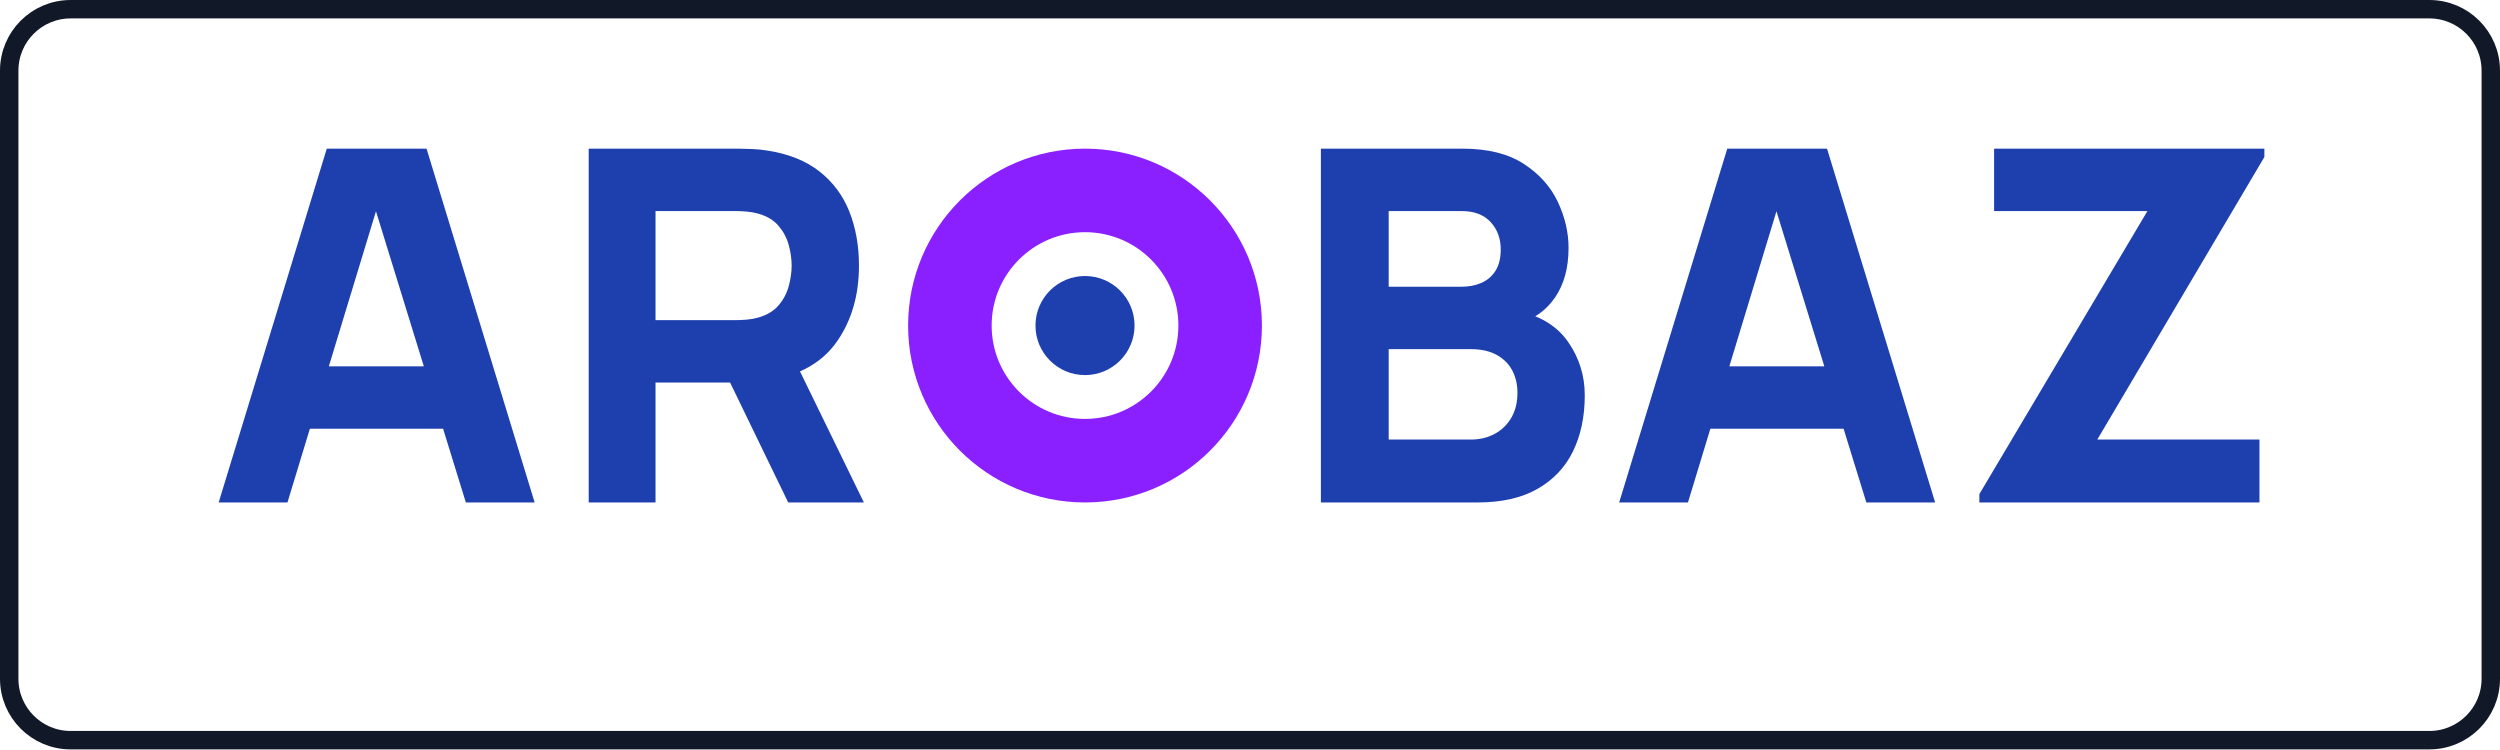
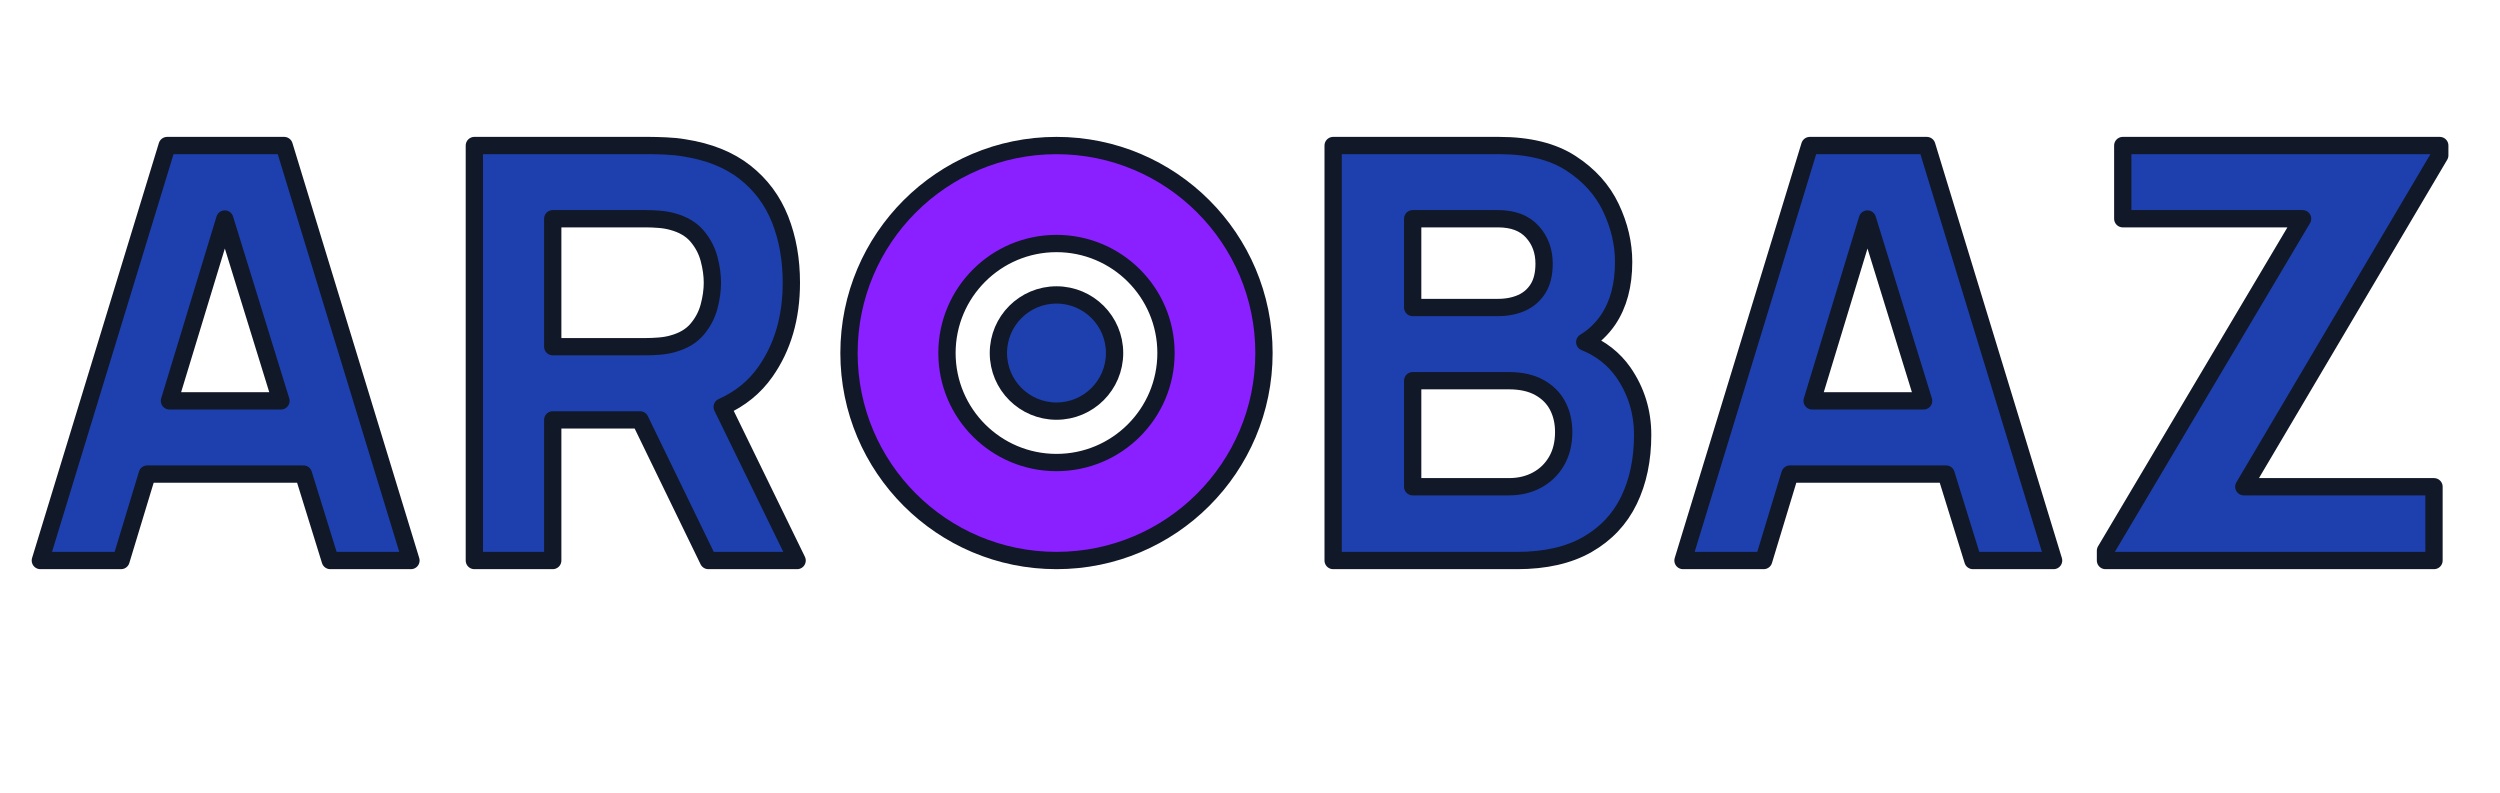
- <svg xmlns="http://www.w3.org/2000/svg" viewBox="0 0 407 122">
-   <rect x="1.5" y="1.5" width="404" height="119" rx="10" fill="none" stroke="#111827" stroke-width="3" />
-   <g transform="translate(34,4)">
-     <path d="M1.6 77.8 19.2 20.2H35.44L53.04 77.8H41.84L26.16 27H28.24L12.8 77.8ZM12.16 65.8V55.64H42.56V65.8Z" fill="#1E40AF" />
-     <path d="M61.84 77.8V20.2H86.16Q87.0 20.2 88.42 20.26Q89.84 20.32 90.96 20.52Q96.12 21.32 99.42 23.92Q102.72 26.52 104.28 30.46Q105.84 34.4 105.84 39.24Q105.84 46.48 102.24 51.62Q98.64 56.76 90.96 57.96L86.16 58.28H72.72V77.8ZM94.32 77.8 82.96 54.36 94.16 52.2 106.64 77.8ZM72.72 48.12H85.68Q86.52 48.12 87.52 48.04Q88.52 47.96 89.36 47.72Q91.56 47.12 92.76 45.7Q93.96 44.28 94.42 42.54Q94.88 40.8 94.88 39.24Q94.88 37.68 94.42 35.94Q93.96 34.2 92.76 32.78Q91.56 31.36 89.36 30.76Q88.52 30.52 87.52 30.44Q86.52 30.36 85.68 30.36H72.72Z" fill="#1E40AF" />
-     <circle cx="142.64" cy="49.0" r="22" fill="none" stroke="#8A1FFF" stroke-width="13.6" />
-     <circle cx="142.64" cy="49.0" r="8.064" fill="#1E40AF" />
-     <path d="M181.04 77.8V20.2H204.08Q210.24 20.2 214.04 22.66Q217.84 25.12 219.6 28.84Q221.36 32.56 221.36 36.36Q221.36 41.2 219.18 44.4Q217.0 47.6 213.2 48.68V46.68Q218.6 47.8 221.3 51.68Q224.0 55.56 224.0 60.36Q224.0 65.52 222.1 69.44Q220.2 73.36 216.32 75.58Q212.44 77.8 206.56 77.8ZM192.08 67.56H205.44Q207.64 67.56 209.36 66.62Q211.08 65.68 212.06 63.98Q213.04 62.28 213.04 59.96Q213.04 57.92 212.2 56.32Q211.36 54.72 209.66 53.78Q207.96 52.84 205.44 52.84H192.08ZM192.08 42.68H203.92Q205.76 42.68 207.2 42.04Q208.64 41.4 209.48 40.06Q210.32 38.72 210.32 36.6Q210.32 33.96 208.68 32.16Q207.04 30.36 203.92 30.36H192.08Z" fill="#1E40AF" />
-     <path d="M229.6 77.8 247.2 20.2H263.44L281.04 77.8H269.84L254.16 27H256.24L240.8 77.8ZM240.16 65.8V55.64H270.56V65.8Z" fill="#1E40AF" />
-     <path d="M288.24 77.8V76.44L315.6 30.36H290.64V20.2H334.64V21.56L307.44 67.56H333.84V77.8Z" fill="#1E40AF" />
+ <svg xmlns="http://www.w3.org/2000/svg" viewBox="0 0 347 110">
+   <g transform="translate(4,0)">
+     <path d="M1.6 77.8 19.2 20.2H35.44L53.04 77.8H41.84L38.12 65.8H16.44L12.8 77.8ZM35.0 55.64 27.2 30.4 19.52 55.64Z" fill="#1E40AF" stroke="#111827" stroke-width="2.40" stroke-linejoin="round" />
+     <path d="M61.84 77.8V20.2H86.16Q87.0 20.2 88.42 20.26Q89.84 20.32 90.96 20.52Q96.12 21.32 99.42 23.92Q102.72 26.52 104.28 30.46Q105.84 34.4 105.84 39.24Q105.84 46.48 102.24 51.6Q100.0 54.8 96.24 56.48L106.64 77.8H94.32L84.84 58.28H72.72V77.8ZM72.72 48.12H85.68Q86.52 48.12 87.52 48.04Q88.52 47.96 89.36 47.72Q91.56 47.12 92.76 45.7Q93.96 44.28 94.42 42.54Q94.88 40.8 94.88 39.24Q94.88 37.68 94.42 35.94Q93.96 34.2 92.76 32.78Q91.56 31.36 89.36 30.76Q88.52 30.52 87.52 30.44Q86.52 30.36 85.68 30.36H72.72Z" fill="#1E40AF" stroke="#111827" stroke-width="2.40" stroke-linejoin="round" />
+     <path fill-rule="evenodd" fill="#8A1FFF" stroke="#111827" stroke-width="2.40" d="M 113.84 49.0 a 28.8 28.8 0 1 0 57.6 0 a 28.8 28.8 0 1 0 -57.6 0 Z M 127.44 49.0 a 15.2 15.2 0 1 0 30.4 0 a 15.2 15.2 0 1 0 -30.4 0 Z" />
+     <circle cx="142.64" cy="49.0" r="8.064" fill="#1E40AF" stroke="#111827" stroke-width="2.40" />
+     <path d="M181.04 77.8V20.2H204.08Q210.24 20.2 214.04 22.66Q217.84 25.12 219.6 28.84Q221.36 32.56 221.36 36.36Q221.36 41.2 219.2 44.4Q217.88 46.32 215.96 47.48Q219.32 48.84 221.32 51.68Q224.0 55.56 224.0 60.36Q224.0 65.52 222.1 69.44Q220.2 73.36 216.32 75.58Q212.44 77.8 206.56 77.8ZM192.08 67.56H205.44Q207.64 67.56 209.36 66.62Q211.08 65.68 212.06 63.98Q213.04 62.28 213.04 59.96Q213.04 57.92 212.2 56.32Q211.36 54.72 209.66 53.78Q207.96 52.84 205.44 52.84H192.08ZM192.08 42.68H203.92Q205.76 42.68 207.2 42.04Q208.64 41.4 209.48 40.06Q210.32 38.72 210.32 36.6Q210.32 33.96 208.68 32.16Q207.04 30.36 203.92 30.36H192.08Z" fill="#1E40AF" stroke="#111827" stroke-width="2.40" stroke-linejoin="round" />
+     <path d="M229.6 77.8 247.2 20.2H263.44L281.04 77.8H269.84L266.12 65.8H244.44L240.8 77.8ZM263.0 55.64 255.2 30.4 247.52 55.64Z" fill="#1E40AF" stroke="#111827" stroke-width="2.40" stroke-linejoin="round" />
+     <path d="M288.24 77.8V76.44L315.6 30.36H290.64V20.2H334.64V21.56L307.44 67.56H333.84V77.8Z" fill="#1E40AF" stroke="#111827" stroke-width="2.40" stroke-linejoin="round" />
  </g>
</svg>
